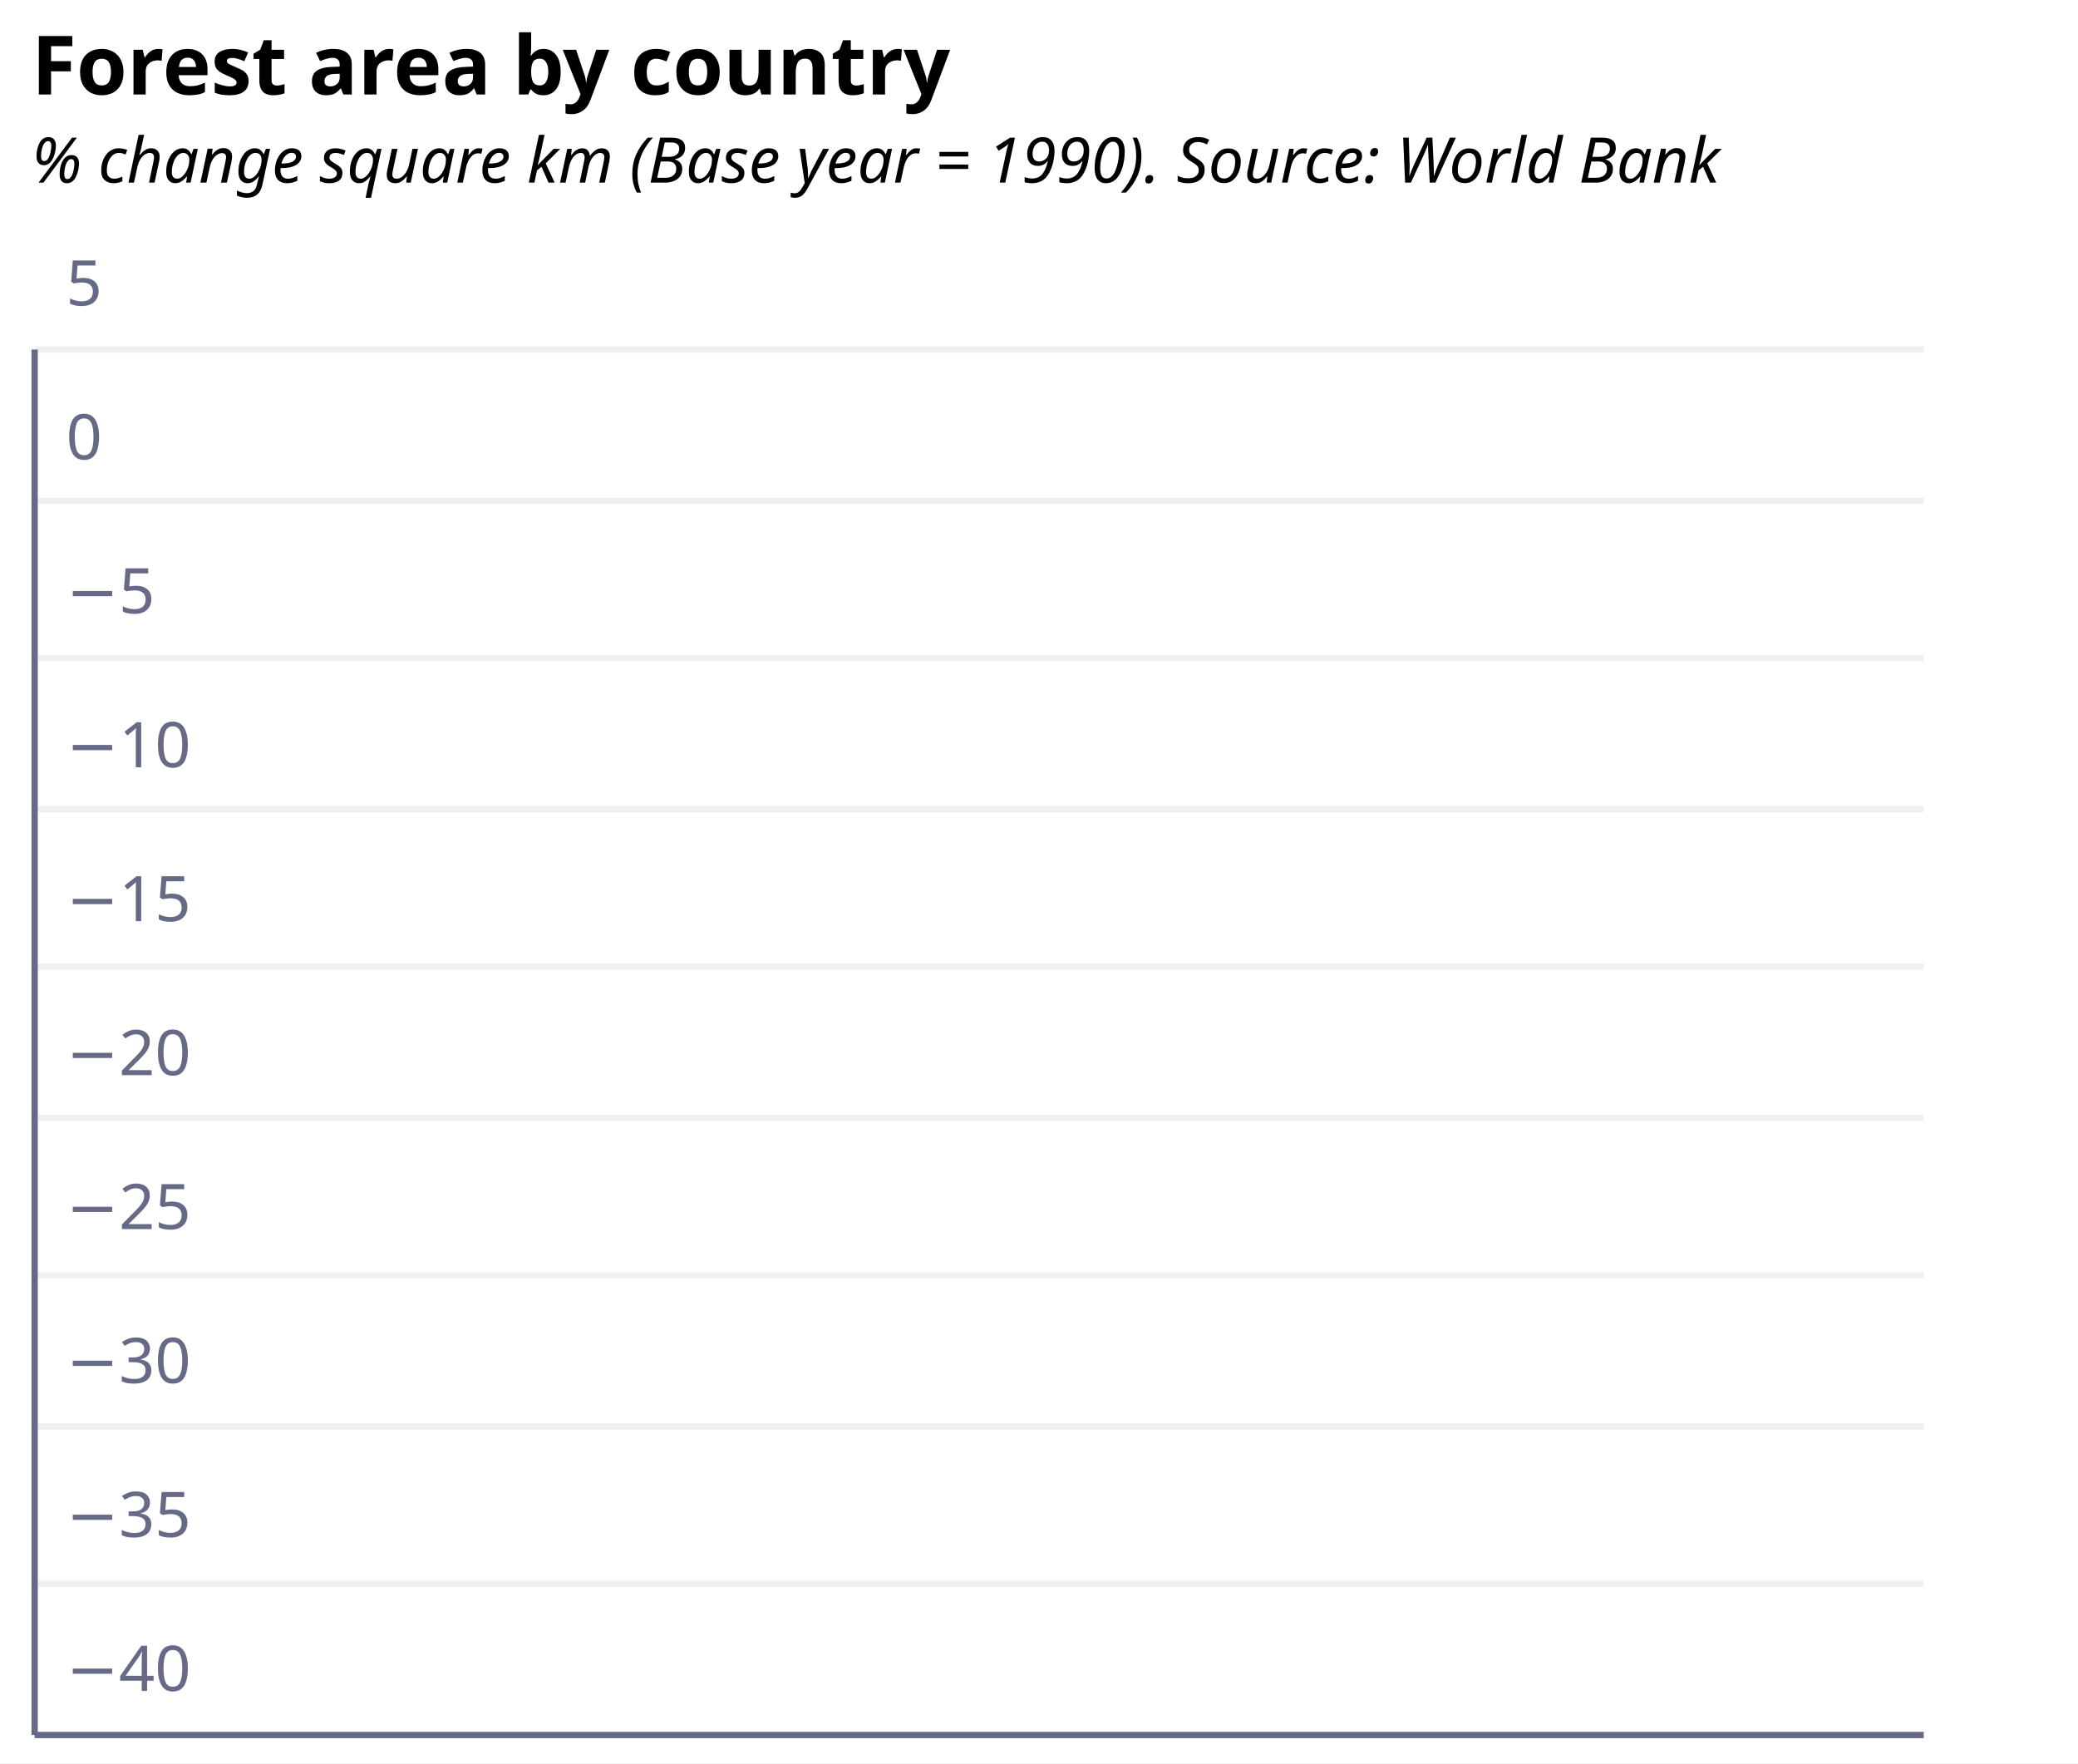
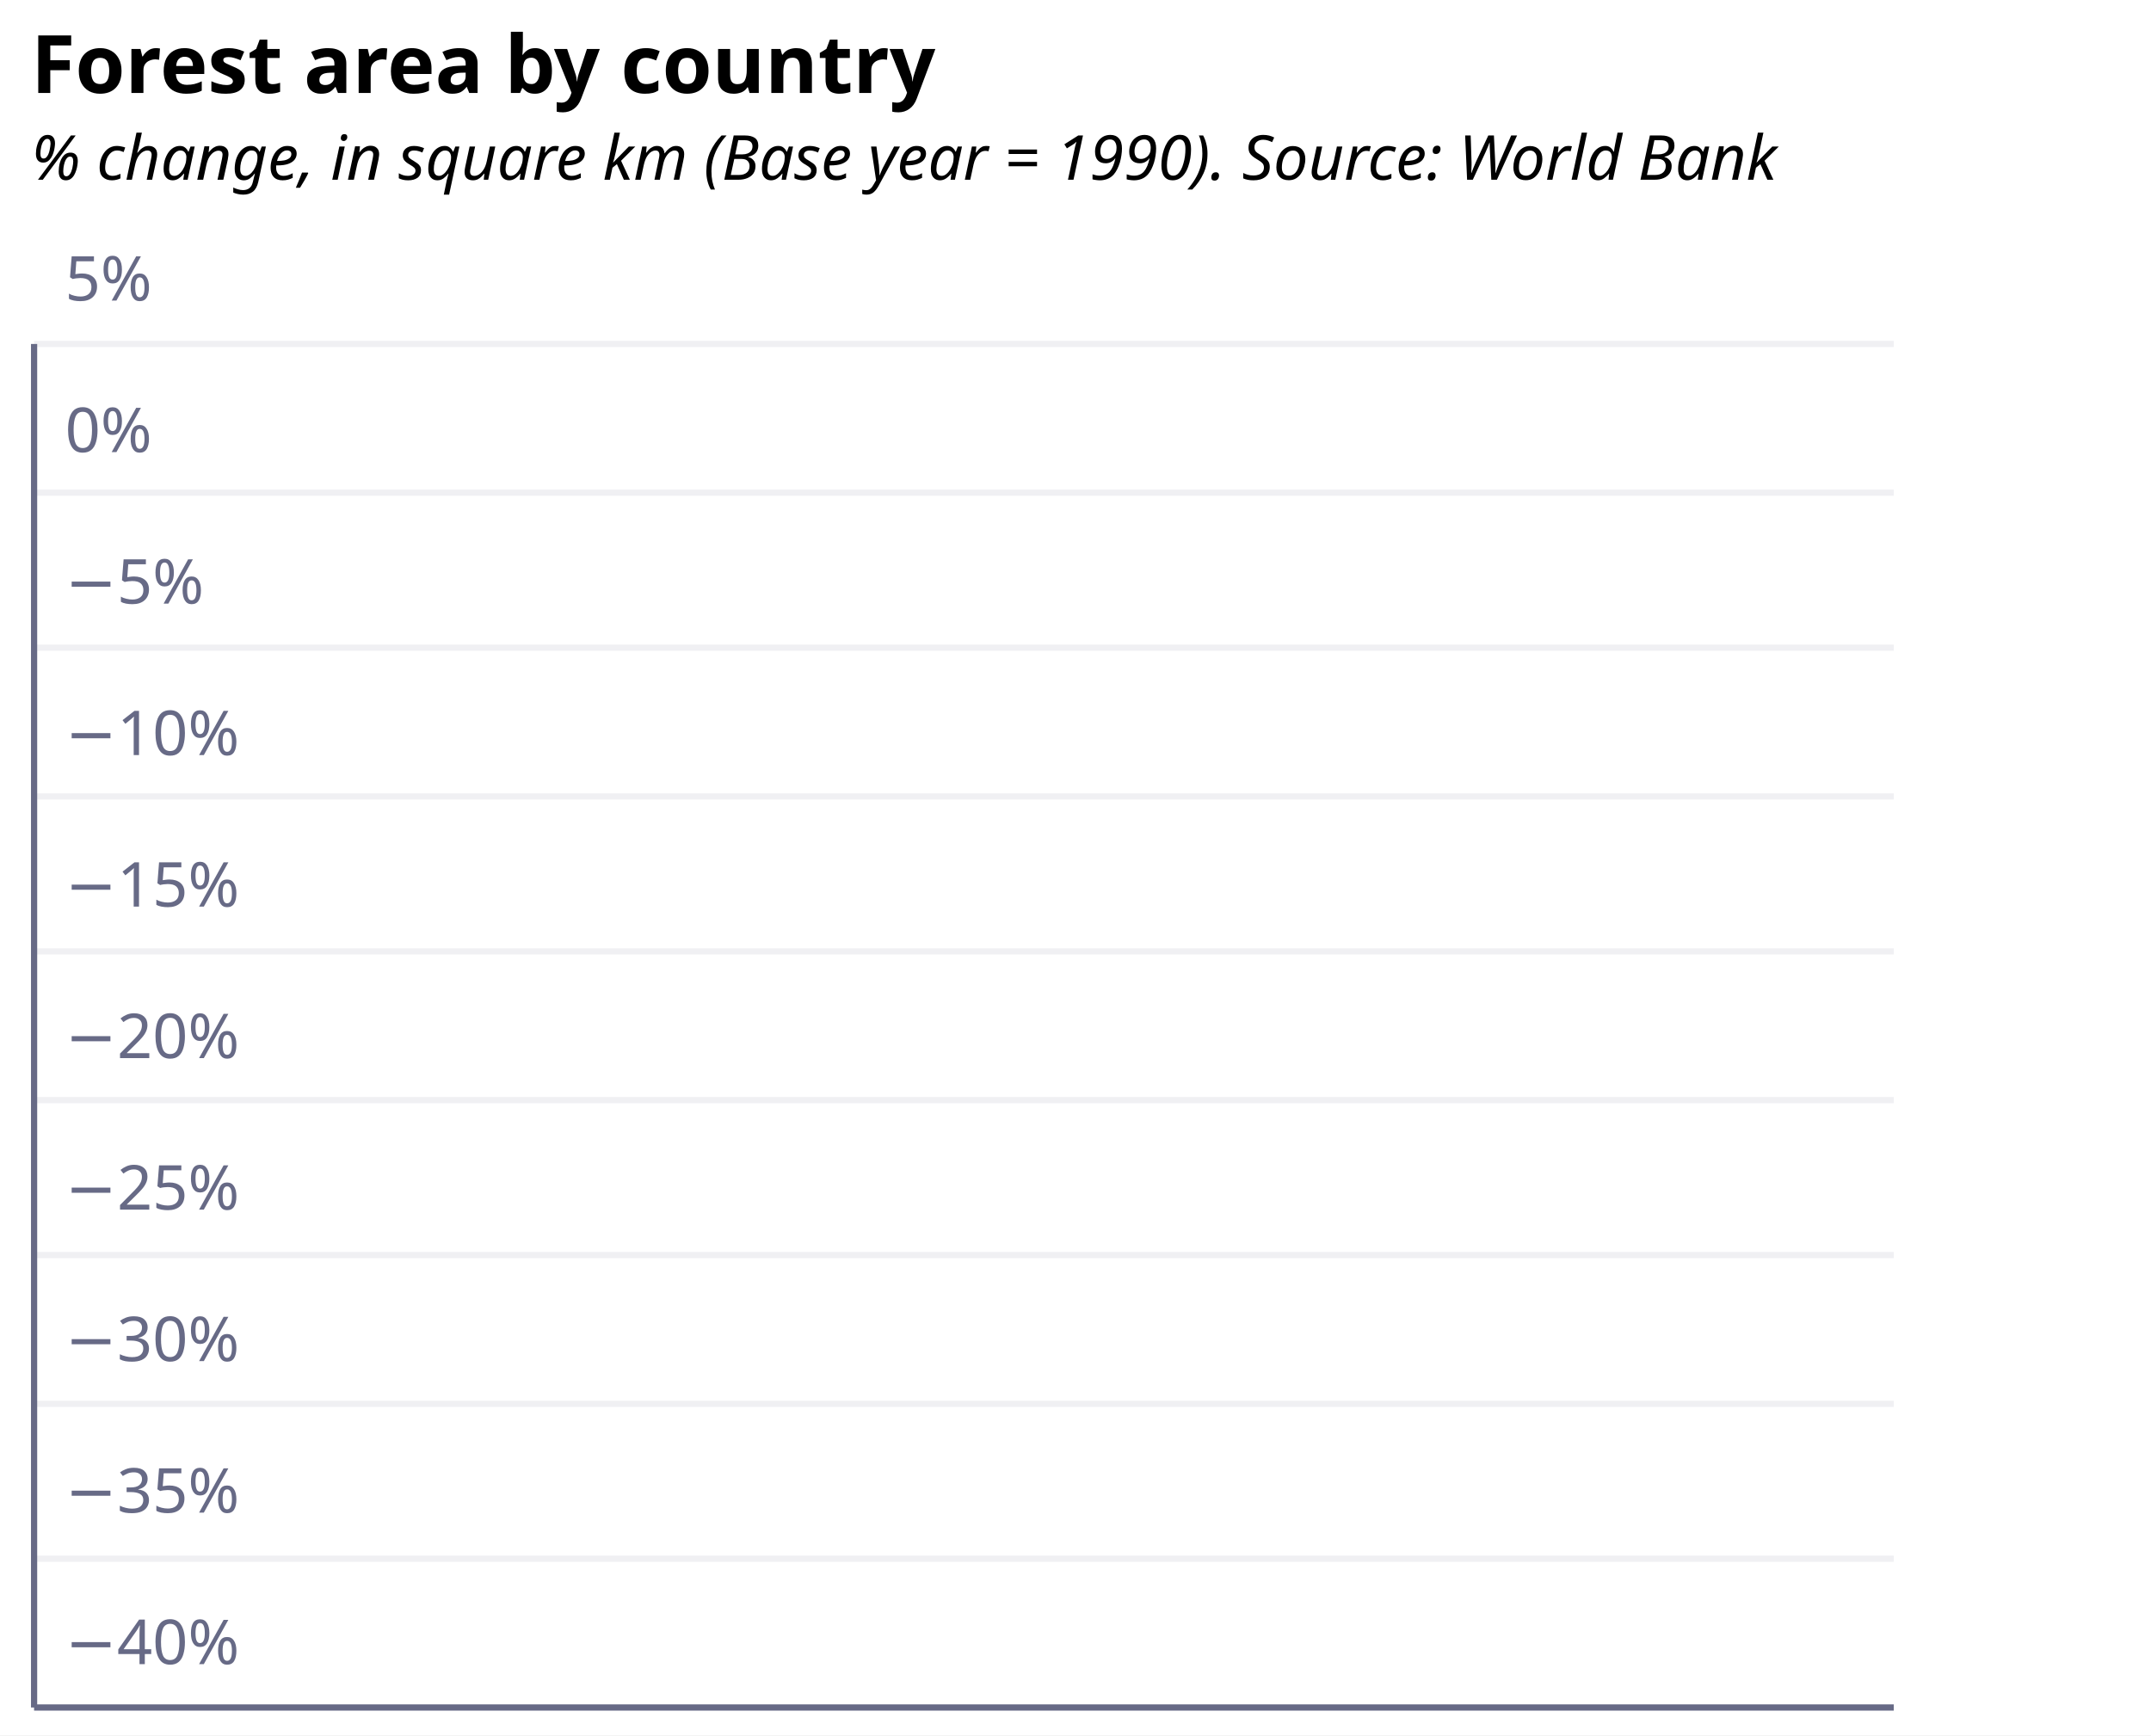
- <svg xmlns="http://www.w3.org/2000/svg" version="1.1" class="marks" width="330" height="280" viewBox="0 0 330 280">
-   <rect width="330" height="280" fill="white" />
+ <svg xmlns="http://www.w3.org/2000/svg" version="1.1" class="marks" width="347" height="280" viewBox="0 0 347 280">
+   <rect width="347" height="280" fill="white" />
  <g fill="none" stroke-miterlimit="10" transform="translate(5,55)">
    <g class="mark-group role-frame root" role="graphics-object" aria-roledescription="group mark container">
      <g transform="translate(0,0)">
        <path class="background" aria-hidden="true" d="M0,0h300v220h-300Z" />
        <g>
          <g class="mark-group role-axis" aria-hidden="true">
            <g transform="translate(0.5,0.5)">
              <path class="background" aria-hidden="true" d="M0,0h0v0h0Z" pointer-events="none" />
              <g>
                <g class="mark-rule role-axis-grid" pointer-events="none">
                  <line transform="translate(0,220)" x2="300" y2="0" stroke="#676A86" stroke-opacity="0.1" stroke-width="1" opacity="1" />
                  <line transform="translate(0,196)" x2="300" y2="0" stroke="#676A86" stroke-opacity="0.1" stroke-width="1" opacity="1" />
                  <line transform="translate(0,171)" x2="300" y2="0" stroke="#676A86" stroke-opacity="0.1" stroke-width="1" opacity="1" />
                  <line transform="translate(0,147)" x2="300" y2="0" stroke="#676A86" stroke-opacity="0.1" stroke-width="1" opacity="1" />
                  <line transform="translate(0,122)" x2="300" y2="0" stroke="#676A86" stroke-opacity="0.1" stroke-width="1" opacity="1" />
                  <line transform="translate(0,98)" x2="300" y2="0" stroke="#676A86" stroke-opacity="0.1" stroke-width="1" opacity="1" />
                  <line transform="translate(0,73)" x2="300" y2="0" stroke="#676A86" stroke-opacity="0.1" stroke-width="1" opacity="1" />
                  <line transform="translate(0,49)" x2="300" y2="0" stroke="#676A86" stroke-opacity="0.1" stroke-width="1" opacity="1" />
                  <line transform="translate(0,24)" x2="300" y2="0" stroke="#676A86" stroke-opacity="0.1" stroke-width="1" opacity="1" />
                  <line transform="translate(0,0)" x2="300" y2="0" stroke="#676A86" stroke-opacity="0.1" stroke-width="1" opacity="1" />
                </g>
              </g>
              <path class="foreground" aria-hidden="true" d="" pointer-events="none" display="none" />
            </g>
          </g>
          <g class="mark-group role-axis" role="graphics-symbol" aria-roledescription="axis" aria-label="X-axis for a time scale with values from , NaN  0NaN, 12:NaN:NaN AM to , NaN  0NaN, 12:NaN:NaN AM">
            <g transform="translate(0.5,220.5)">
              <path class="background" aria-hidden="true" d="M0,0h0v0h0Z" pointer-events="none" />
              <g>
                <g class="mark-rule role-axis-tick" pointer-events="none" />
                <g class="mark-text role-axis-label" pointer-events="none" />
                <g class="mark-rule role-axis-domain" pointer-events="none">
                  <line transform="translate(0,0)" x2="300" y2="0" stroke="#676A86" stroke-width="1" opacity="1" />
                </g>
              </g>
              <path class="foreground" aria-hidden="true" d="" pointer-events="none" display="none" />
            </g>
          </g>
-           <g class="mark-group role-axis" role="graphics-symbol" aria-roledescription="axis" aria-label="Y-axis for a linear scale with values from −40 to 5">
+           <g class="mark-group role-axis" role="graphics-symbol" aria-roledescription="axis" aria-label="Y-axis for a linear scale with values from −40% to 5%">
            <g transform="translate(0.5,0.5)">
              <path class="background" aria-hidden="true" d="M0,0h0v0h0Z" pointer-events="none" />
              <g>
                <g class="mark-text role-axis-label" pointer-events="none">
-                   <text text-anchor="start" transform="translate(5,213)" font-family="sans-serif" font-size="10px" fill="#676A86" opacity="1">−40</text>
-                   <text text-anchor="start" transform="translate(5,188.5556)" font-family="sans-serif" font-size="10px" fill="#676A86" opacity="1">−35</text>
-                   <text text-anchor="start" transform="translate(5,164.1111)" font-family="sans-serif" font-size="10px" fill="#676A86" opacity="1">−30</text>
-                   <text text-anchor="start" transform="translate(5,139.6667)" font-family="sans-serif" font-size="10px" fill="#676A86" opacity="1">−25</text>
-                   <text text-anchor="start" transform="translate(5,115.2222)" font-family="sans-serif" font-size="10px" fill="#676A86" opacity="1">−20</text>
-                   <text text-anchor="start" transform="translate(5,90.77778)" font-family="sans-serif" font-size="10px" fill="#676A86" opacity="1">−15</text>
-                   <text text-anchor="start" transform="translate(5,66.33333)" font-family="sans-serif" font-size="10px" fill="#676A86" opacity="1">−10</text>
-                   <text text-anchor="start" transform="translate(5,41.88889)" font-family="sans-serif" font-size="10px" fill="#676A86" opacity="1">−5</text>
-                   <text text-anchor="start" transform="translate(5,17.44444)" font-family="sans-serif" font-size="10px" fill="#676A86" opacity="1">0</text>
-                   <text text-anchor="start" transform="translate(5,-7)" font-family="sans-serif" font-size="10px" fill="#676A86" opacity="1">5</text>
+                   <text text-anchor="start" transform="translate(5,213)" font-family="sans-serif" font-size="10px" fill="#676A86" opacity="1">−40%</text>
+                   <text text-anchor="start" transform="translate(5,188.5556)" font-family="sans-serif" font-size="10px" fill="#676A86" opacity="1">−35%</text>
+                   <text text-anchor="start" transform="translate(5,164.1111)" font-family="sans-serif" font-size="10px" fill="#676A86" opacity="1">−30%</text>
+                   <text text-anchor="start" transform="translate(5,139.6667)" font-family="sans-serif" font-size="10px" fill="#676A86" opacity="1">−25%</text>
+                   <text text-anchor="start" transform="translate(5,115.2222)" font-family="sans-serif" font-size="10px" fill="#676A86" opacity="1">−20%</text>
+                   <text text-anchor="start" transform="translate(5,90.77778)" font-family="sans-serif" font-size="10px" fill="#676A86" opacity="1">−15%</text>
+                   <text text-anchor="start" transform="translate(5,66.33333)" font-family="sans-serif" font-size="10px" fill="#676A86" opacity="1">−10%</text>
+                   <text text-anchor="start" transform="translate(5,41.88889)" font-family="sans-serif" font-size="10px" fill="#676A86" opacity="1">−5%</text>
+                   <text text-anchor="start" transform="translate(5,17.44444)" font-family="sans-serif" font-size="10px" fill="#676A86" opacity="1">0%</text>
+                   <text text-anchor="start" transform="translate(5,-7)" font-family="sans-serif" font-size="10px" fill="#676A86" opacity="1">5%</text>
                </g>
                <g class="mark-rule role-axis-domain" pointer-events="none">
                  <line transform="translate(0,220)" x2="0" y2="-220" stroke="#676A86" stroke-width="1" opacity="1" />
                </g>
              </g>
              <path class="foreground" aria-hidden="true" d="" pointer-events="none" display="none" />
            </g>
          </g>
          <g class="mark-group role-scope layer_0_pathgroup" role="graphics-object" aria-roledescription="group mark container">
            <g transform="translate(0,0)">
              <path class="background" aria-hidden="true" d="M0,0h300v220h-300Z" />
              <g>
                <g class="mark-line role-mark layer_0_marks" role="graphics-object" aria-roledescription="line mark container">
-                   <path aria-label="Country: Brazil; Date: 1970; Reduction of forest area (%): 0; Forest area (million square km): 70.45802056; Year: Jan 01, 1970; Value 2: 0" role="graphics-symbol" aria-roledescription="line mark" stroke="rgb(199, 233, 181)" stroke-width="2" />
+                   <path aria-label="Country: Brazil; Date: 1970; Reduction of forest area (%): 0; Forest area (million square km): 70.45802056; Year: Jan 01, 1970; m: 0%" role="graphics-symbol" aria-roledescription="line mark" stroke="rgb(199, 233, 181)" stroke-width="2" />
                </g>
              </g>
              <path class="foreground" aria-hidden="true" d="" display="none" />
            </g>
            <g transform="translate(0,0)">
              <path class="background" aria-hidden="true" d="M0,0h300v220h-300Z" />
              <g>
                <g class="mark-line role-mark layer_0_marks" role="graphics-object" aria-roledescription="line mark container">
-                   <path aria-label="Country: Indonesia; Date: 1970; Reduction of forest area (%): 0; Forest area (million square km): 65.43771425; Year: Jan 01, 1970; Value 2: 0" role="graphics-symbol" aria-roledescription="line mark" stroke="rgb(134, 208, 187)" stroke-width="2" />
+                   <path aria-label="Country: Indonesia; Date: 1970; Reduction of forest area (%): 0; Forest area (million square km): 65.43771425; Year: Jan 01, 1970; m: 0%" role="graphics-symbol" aria-roledescription="line mark" stroke="rgb(134, 208, 187)" stroke-width="2" />
                </g>
              </g>
              <path class="foreground" aria-hidden="true" d="" display="none" />
            </g>
            <g transform="translate(0,0)">
              <path class="background" aria-hidden="true" d="M0,0h300v220h-300Z" />
              <g>
                <g class="mark-line role-mark layer_0_marks" role="graphics-object" aria-roledescription="line mark container">
-                   <path aria-label="Country: North Korea; Date: 1970; Reduction of forest area (%): 0; Forest area (million square km): 67.91416131; Year: Jan 01, 1970; Value 2: 0" role="graphics-symbol" aria-roledescription="line mark" stroke="rgb(69, 180, 194)" stroke-width="2" />
+                   <path aria-label="Country: North Korea; Date: 1970; Reduction of forest area (%): 0; Forest area (million square km): 67.91416131; Year: Jan 01, 1970; m: 0%" role="graphics-symbol" aria-roledescription="line mark" stroke="rgb(69, 180, 194)" stroke-width="2" />
                </g>
              </g>
              <path class="foreground" aria-hidden="true" d="" display="none" />
            </g>
            <g transform="translate(0,0)">
              <path class="background" aria-hidden="true" d="M0,0h300v220h-300Z" />
              <g>
                <g class="mark-line role-mark layer_0_marks" role="graphics-object" aria-roledescription="line mark container">
-                   <path aria-label="Country: Tanzania; Date: 1970; Reduction of forest area (%): 0; Forest area (million square km): 64.78890269; Year: Jan 01, 1970; Value 2: 0" role="graphics-symbol" aria-roledescription="line mark" stroke="rgb(34, 90, 165)" stroke-width="2" />
+                   <path aria-label="Country: Tanzania; Date: 1970; Reduction of forest area (%): 0; Forest area (million square km): 64.78890269; Year: Jan 01, 1970; m: 0%" role="graphics-symbol" aria-roledescription="line mark" stroke="rgb(34, 90, 165)" stroke-width="2" />
                </g>
              </g>
              <path class="foreground" aria-hidden="true" d="" display="none" />
            </g>
            <g transform="translate(0,0)">
              <path class="background" aria-hidden="true" d="M0,0h300v220h-300Z" />
              <g>
                <g class="mark-line role-mark layer_0_marks" role="graphics-object" aria-roledescription="line mark container">
-                   <path aria-label="Country: Paraguay; Date: 1970; Reduction of forest area (%): 0; Forest area (million square km): 64.298666; Year: Jan 01, 1970; Value 2: 0" role="graphics-symbol" aria-roledescription="line mark" stroke="rgb(37, 139, 187)" stroke-width="2" />
+                   <path aria-label="Country: Paraguay; Date: 1970; Reduction of forest area (%): 0; Forest area (million square km): 64.298666; Year: Jan 01, 1970; m: 0%" role="graphics-symbol" aria-roledescription="line mark" stroke="rgb(37, 139, 187)" stroke-width="2" />
                </g>
              </g>
              <path class="foreground" aria-hidden="true" d="" display="none" />
            </g>
          </g>
          <g class="mark-text role-mark layer_1_marks" role="graphics-object" aria-roledescription="text mark container" />
          <g class="mark-group role-title">
            <g transform="translate(0,-45)">
              <path class="background" aria-hidden="true" d="M0,0h0v0h0Z" pointer-events="none" />
              <g>
                <g class="mark-text role-title-text" role="graphics-symbol" aria-roledescription="title" aria-label="Title text 'Forest area by country'" pointer-events="none">
                  <text text-anchor="start" transform="translate(0,5)" font-family="sans-serif" font-size="13px" font-weight="bold" fill="black" opacity="1">Forest area by country</text>
                </g>
-                 <g class="mark-text role-title-subtitle" role="graphics-symbol" aria-roledescription="subtitle" aria-label="Subtitle text '% change square km (Base year = 1990). Source: World Bank'" pointer-events="none">
-                   <text text-anchor="start" transform="translate(0,19)" font-family="sans-serif" font-size="10px" font-style="italic" fill="#000" opacity="1">% change square km (Base year = 1990). Source: World Bank</text>
+                 <g class="mark-text role-title-subtitle" role="graphics-symbol" aria-roledescription="subtitle" aria-label="Subtitle text '% change, in square km (Base year = 1990). Source: World Bank'" pointer-events="none">
+                   <text text-anchor="start" transform="translate(0,19)" font-family="sans-serif" font-size="10px" font-style="italic" fill="#000" opacity="1">% change, in square km (Base year = 1990). Source: World Bank</text>
                </g>
              </g>
              <path class="foreground" aria-hidden="true" d="" pointer-events="none" display="none" />
            </g>
          </g>
        </g>
        <path class="foreground" aria-hidden="true" d="" display="none" />
      </g>
    </g>
  </g>
</svg>
